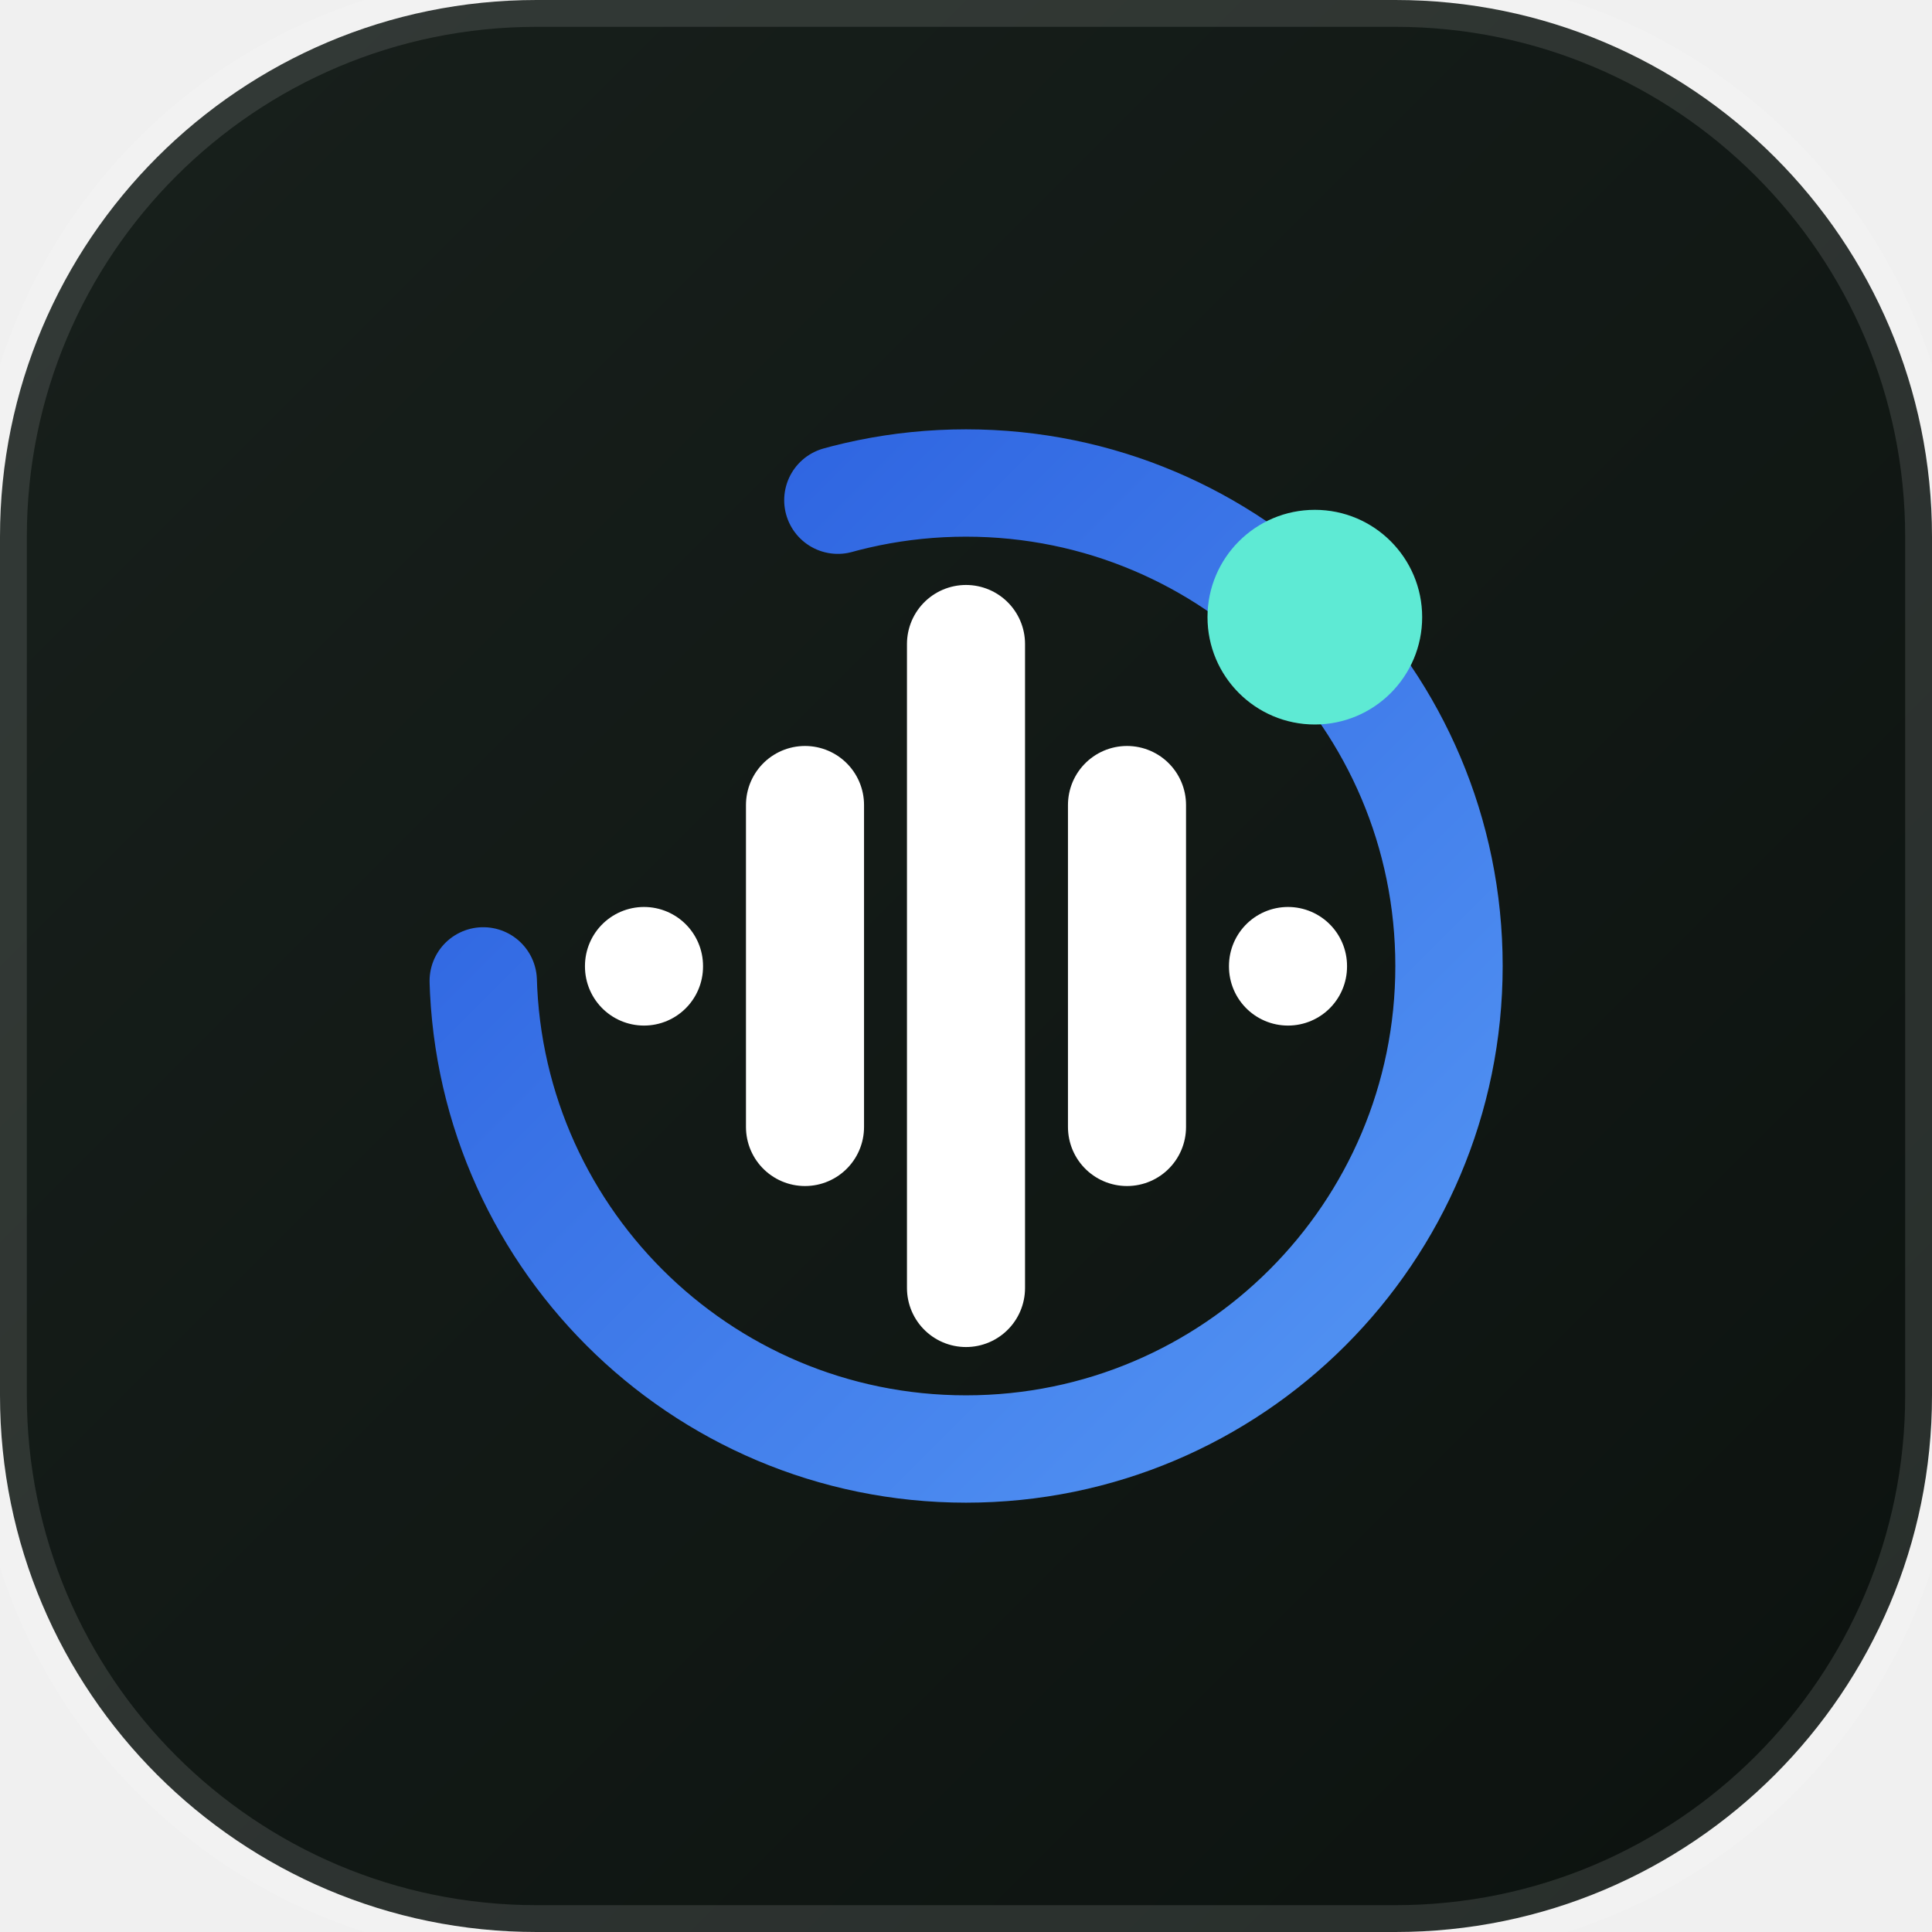
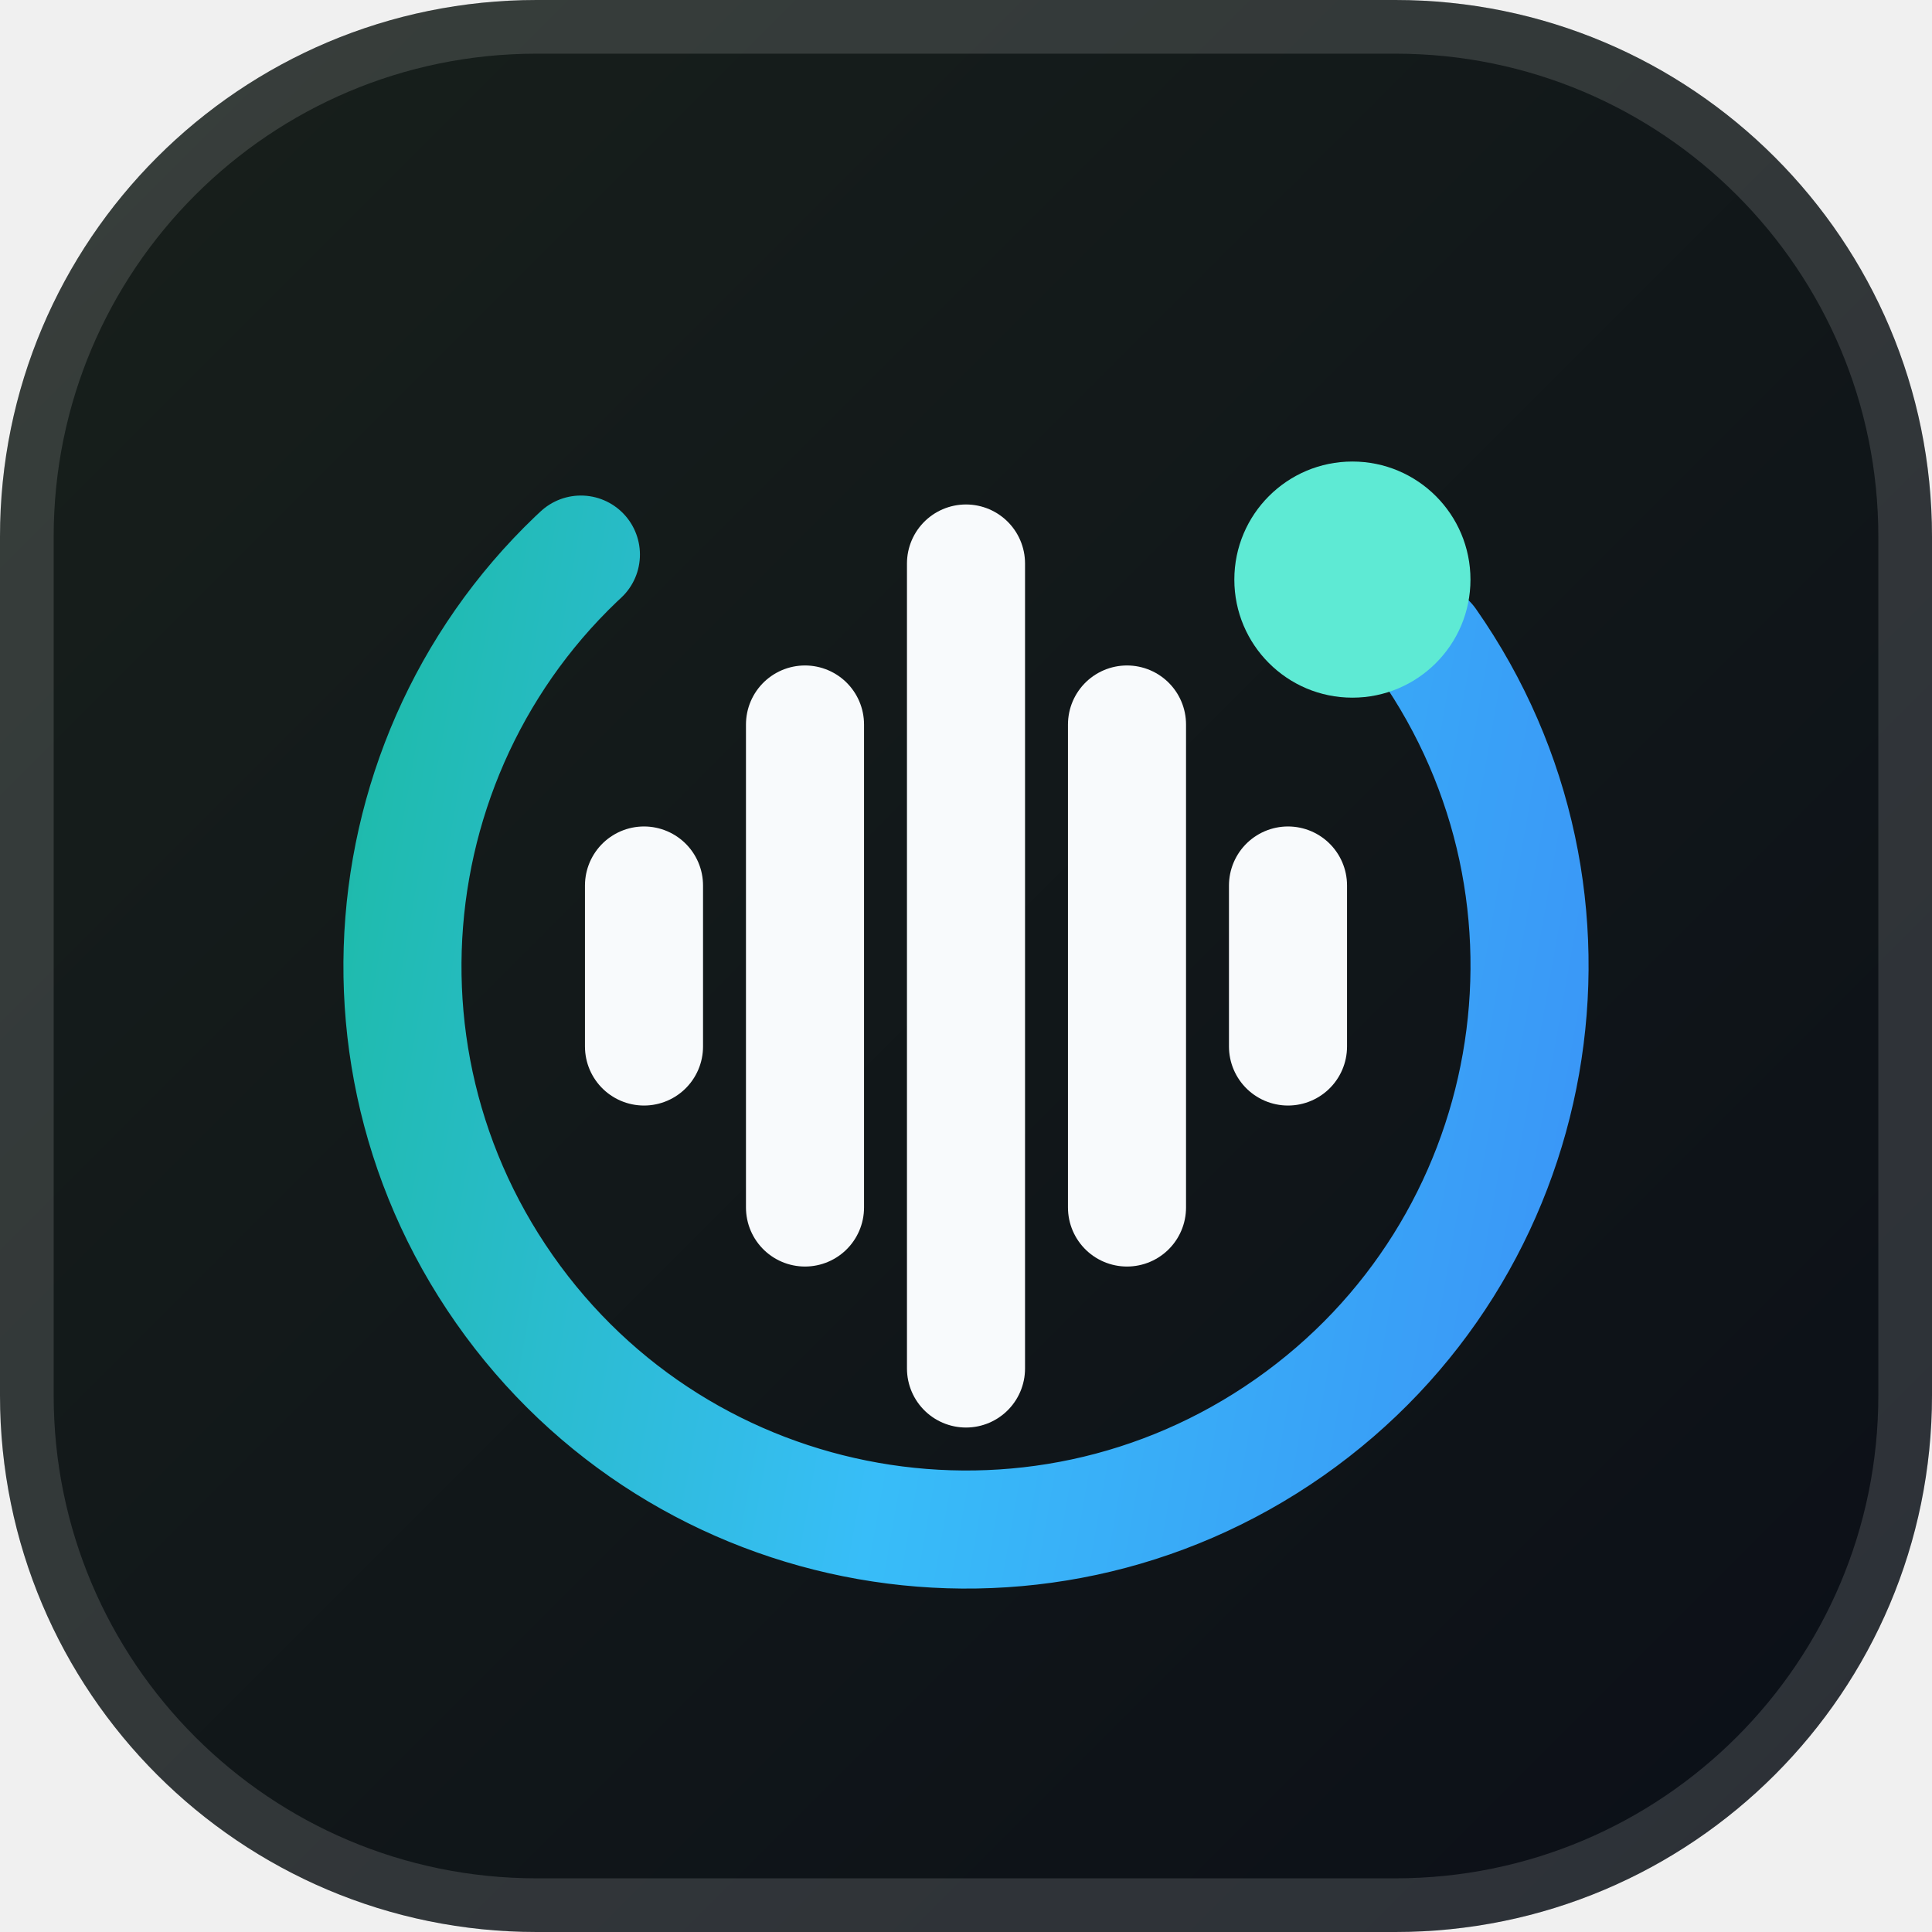
- <svg xmlns="http://www.w3.org/2000/svg" viewBox="0 0 36 36" width="36" height="36" fill="none">
+ <svg xmlns="http://www.w3.org/2000/svg" viewBox="0 0 36 36" width="36" height="36" fill="none" role="img" aria-label="SpeechNexus · 声枢">
  <defs>
-     <linearGradient id="sn-brand-grad-admin" x1="4" y1="4" x2="32" y2="32" gradientUnits="userSpaceOnUse">
-       <stop offset="0%" stop-color="#087B62" />
-       <stop offset="100%" stop-color="#5EEAD4" />
+     <linearGradient id="sn-brand-bg" x1="0" y1="0" x2="36" y2="36" gradientUnits="userSpaceOnUse">
+       <stop offset="0%" stop-color="#18201C" />
+       <stop offset="100%" stop-color="#0B0F17" />
    </linearGradient>
-     <linearGradient id="sn-brand-grad-workbench" x1="4" y1="4" x2="32" y2="32" gradientUnits="userSpaceOnUse">
-       <stop offset="0%" stop-color="#1D4ED8" />
-       <stop offset="100%" stop-color="#60A5FA" />
-     </linearGradient>
-     <linearGradient id="sn-brand-surface" x1="0" y1="0" x2="36" y2="36" gradientUnits="userSpaceOnUse">
-       <stop offset="0%" stop-color="#18201C" />
-       <stop offset="100%" stop-color="#0C120F" />
+     <linearGradient id="sn-brand-ring" x1="5" y1="5" x2="31" y2="31" gradientUnits="userSpaceOnUse">
+       <stop offset="0%" stop-color="#10B981" />
+       <stop offset="50%" stop-color="#38BDF8" />
+       <stop offset="100%" stop-color="#3B82F6" />
    </linearGradient>
  </defs>
-   <rect width="36" height="36" rx="10" fill="url(#sn-brand-surface)" />
-   <rect width="36" height="36" rx="10" stroke="rgba(255,255,255,0.12)" stroke-width="1" />
-   <circle cx="18" cy="18" r="9" stroke="url(#sn-brand-grad-workbench)" stroke-width="2" stroke-linecap="round" stroke-dasharray="28 12" />
-   <path d="M12 18V18.01M15 15V21M18 12V24M21 15V21M24 18V18.01" stroke="#FFFFFF" stroke-width="2.2" stroke-linecap="round" />
-   <circle cx="24.5" cy="11.5" r="2" fill="#5EEAD4" />
+   <rect width="36" height="36" rx="10" fill="url(#sn-brand-bg)" />
+   <rect x="0.5" y="0.5" width="35" height="35" rx="9.5" stroke="rgba(255,255,255,0.14)" stroke-width="1" />
+   <circle cx="18" cy="18" r="10.5" stroke="url(#sn-brand-ring)" stroke-width="2.2" stroke-linecap="round" stroke-dasharray="48 18" transform="rotate(-35 18 18)" />
+   <path d="M12 16.5V19.5M15 13.5V22.5M18 10.5V25.5M21 13.5V22.5M24 16.5V19.5" stroke="#F8FAFC" stroke-width="2.2" stroke-linecap="round" />
+   <circle cx="25.2" cy="10.8" r="2.2" fill="#5EEAD4" />
</svg>
